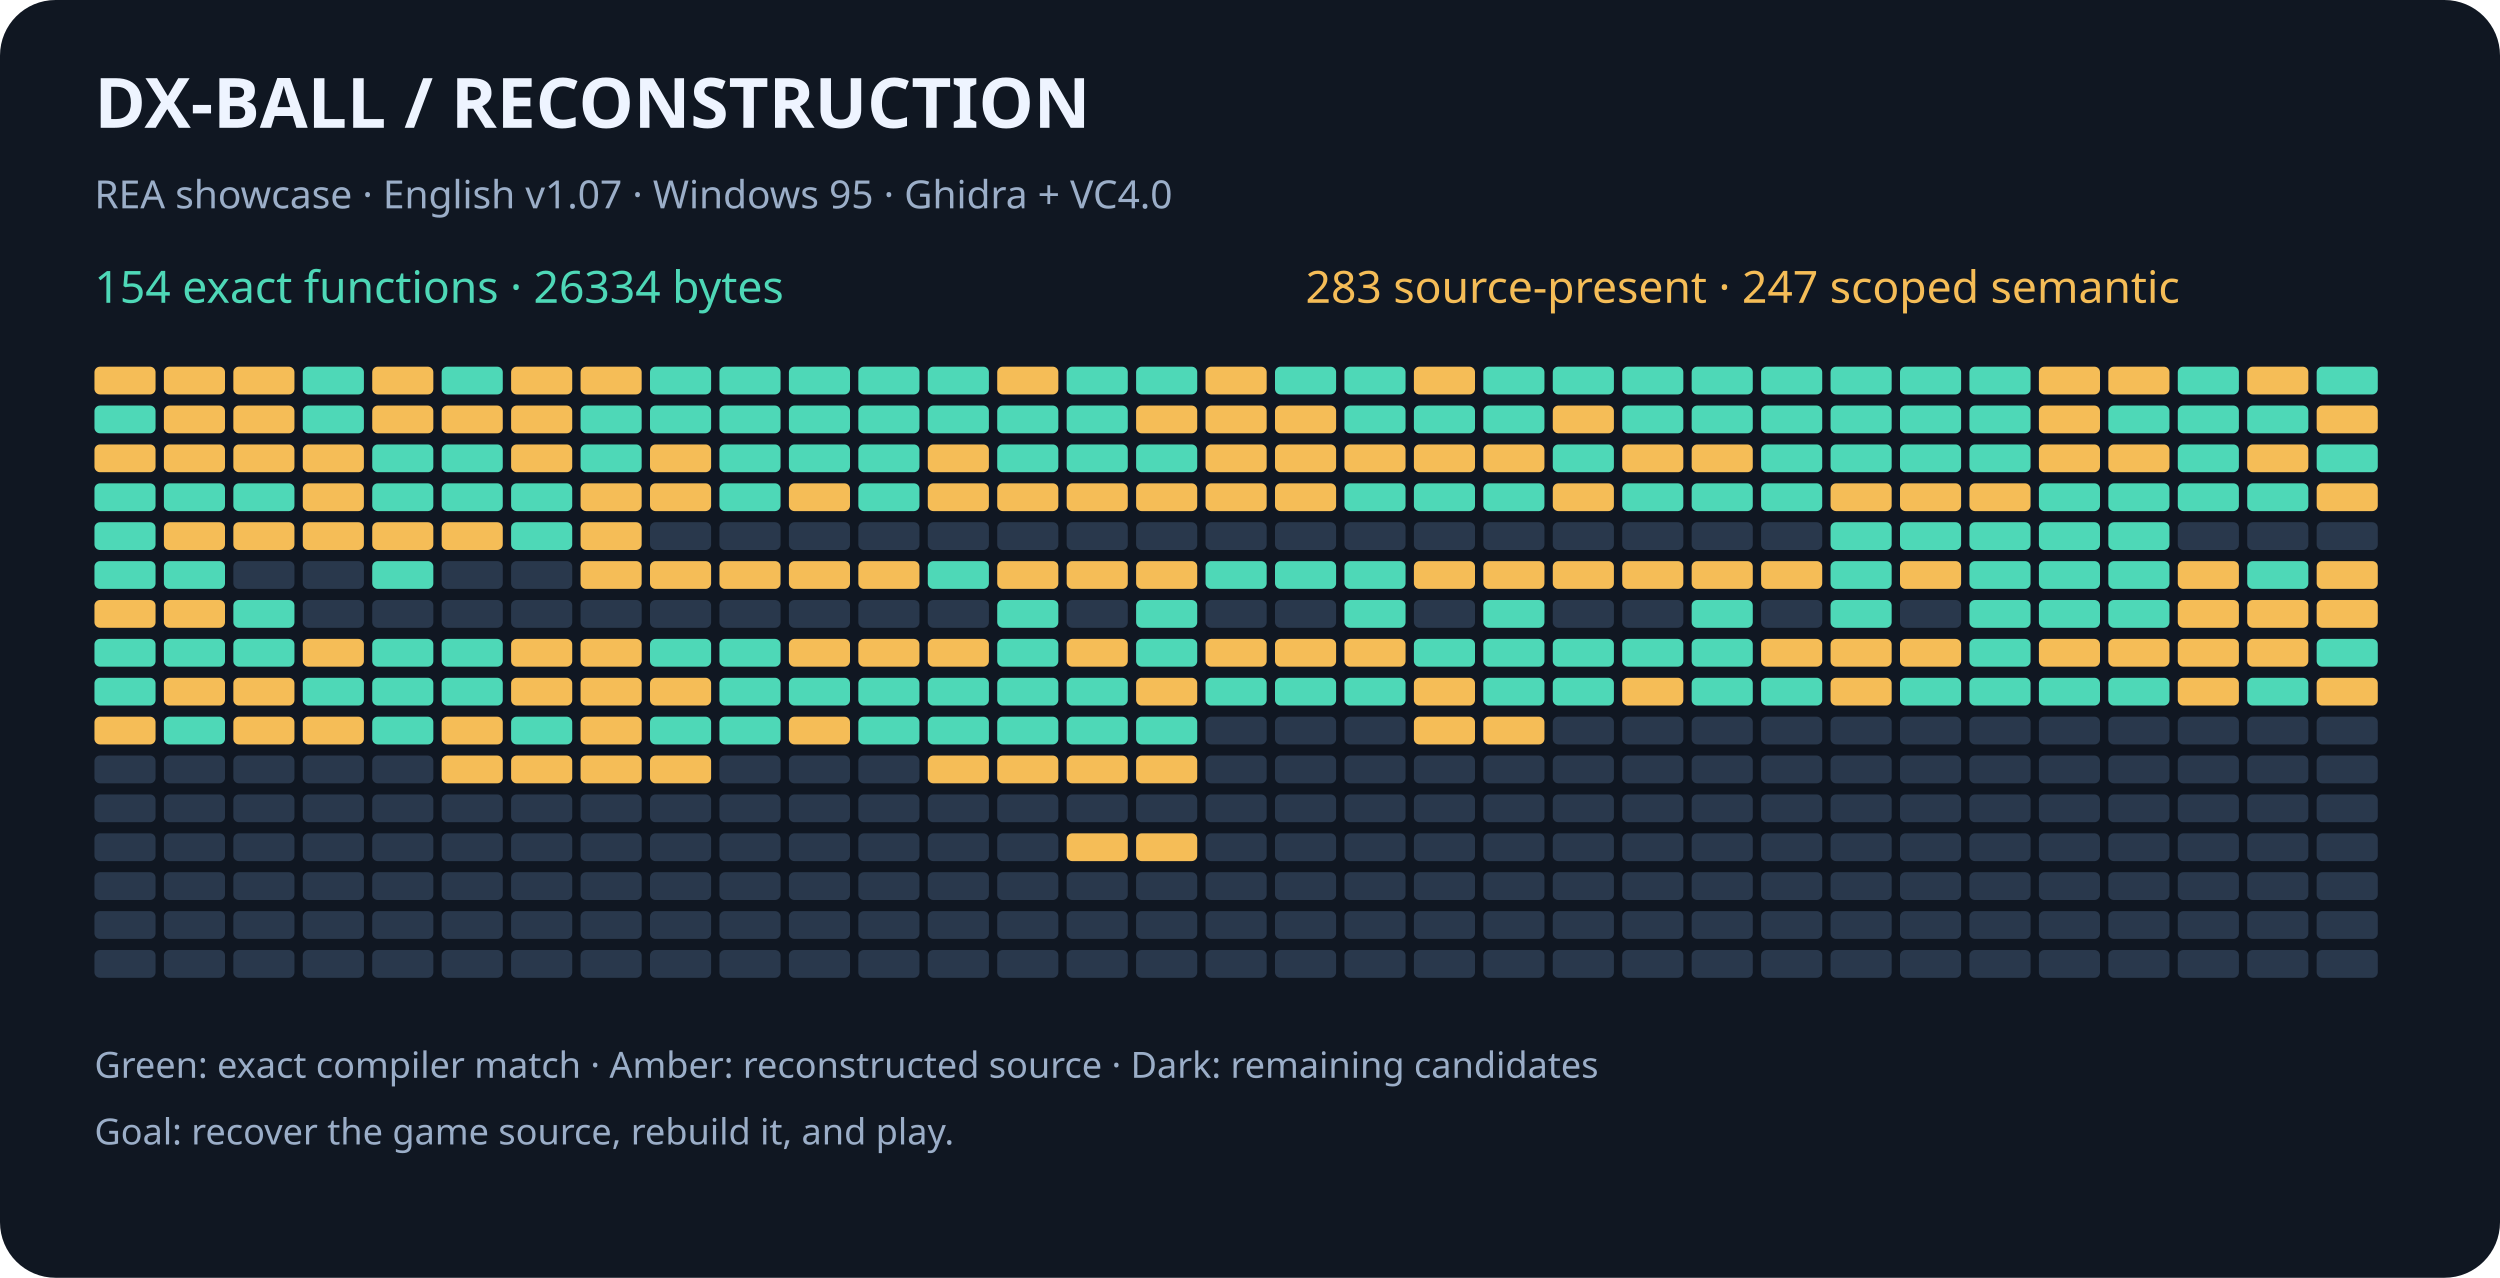
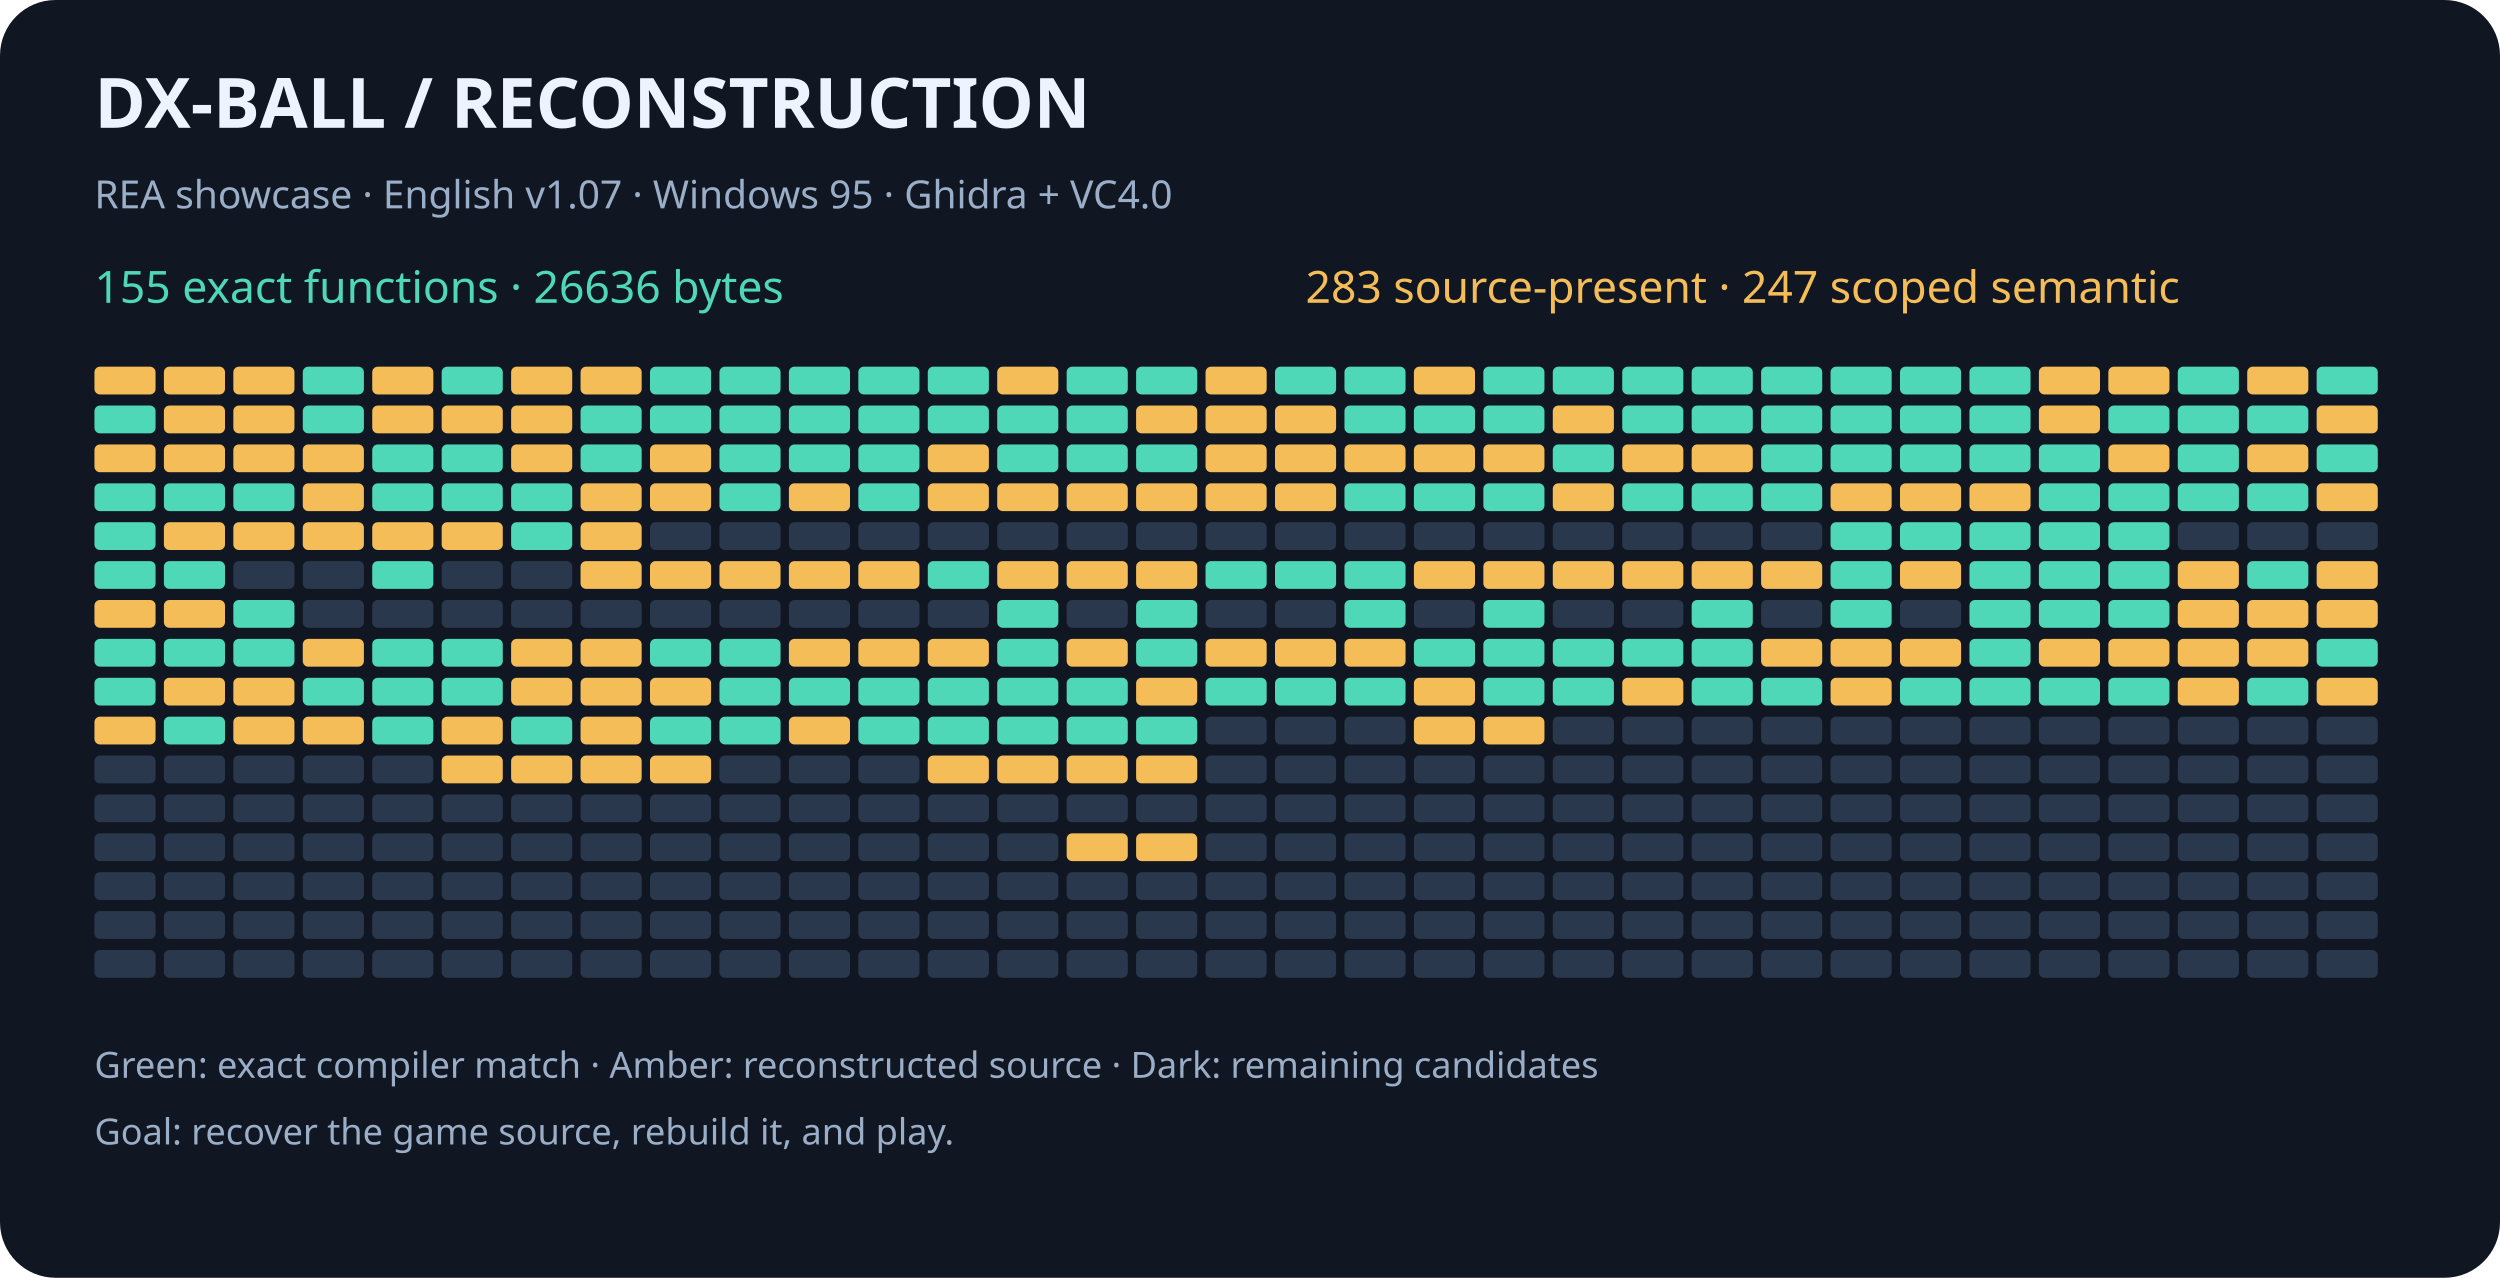
<svg xmlns="http://www.w3.org/2000/svg" width="900" height="460" viewBox="0 0 900 460" role="img" aria-labelledby="title desc">
  <rect width="900" height="460" rx="20" fill="#101722" />
  <g font-family="sans-serif">
    <text x="34" y="46" fill="#eef4ff" font-size="25" font-weight="bold">DX-BALL  /  RECONSTRUCTION</text>
    <text x="34" y="75" fill="#9baec8" font-size="14">REA showcase · English v1.07 · Windows 95 · Ghidra + VC4.0</text>
-     <text x="34" y="109" fill="#4ed8b7" font-size="16">154 exact functions · 26334 bytes</text>
+     <text x="34" y="109" fill="#4ed8b7" font-size="16">155 exact functions · 26636 bytes</text>
    <text x="470" y="109" fill="#f5bd57" font-size="16">283 source-present · 247 scoped semantic</text>
    <rect x="34" y="132" width="22" height="10" rx="2" fill="#f5bd57" />
    <rect x="59" y="132" width="22" height="10" rx="2" fill="#f5bd57" />
    <rect x="84" y="132" width="22" height="10" rx="2" fill="#f5bd57" />
    <rect x="109" y="132" width="22" height="10" rx="2" fill="#4ed8b7" />
    <rect x="134" y="132" width="22" height="10" rx="2" fill="#f5bd57" />
    <rect x="159" y="132" width="22" height="10" rx="2" fill="#4ed8b7" />
    <rect x="184" y="132" width="22" height="10" rx="2" fill="#f5bd57" />
    <rect x="209" y="132" width="22" height="10" rx="2" fill="#f5bd57" />
    <rect x="234" y="132" width="22" height="10" rx="2" fill="#4ed8b7" />
    <rect x="259" y="132" width="22" height="10" rx="2" fill="#4ed8b7" />
    <rect x="284" y="132" width="22" height="10" rx="2" fill="#4ed8b7" />
    <rect x="309" y="132" width="22" height="10" rx="2" fill="#4ed8b7" />
    <rect x="334" y="132" width="22" height="10" rx="2" fill="#4ed8b7" />
    <rect x="359" y="132" width="22" height="10" rx="2" fill="#f5bd57" />
    <rect x="384" y="132" width="22" height="10" rx="2" fill="#4ed8b7" />
    <rect x="409" y="132" width="22" height="10" rx="2" fill="#4ed8b7" />
    <rect x="434" y="132" width="22" height="10" rx="2" fill="#f5bd57" />
    <rect x="459" y="132" width="22" height="10" rx="2" fill="#4ed8b7" />
    <rect x="484" y="132" width="22" height="10" rx="2" fill="#4ed8b7" />
    <rect x="509" y="132" width="22" height="10" rx="2" fill="#f5bd57" />
    <rect x="534" y="132" width="22" height="10" rx="2" fill="#4ed8b7" />
    <rect x="559" y="132" width="22" height="10" rx="2" fill="#4ed8b7" />
    <rect x="584" y="132" width="22" height="10" rx="2" fill="#4ed8b7" />
    <rect x="609" y="132" width="22" height="10" rx="2" fill="#4ed8b7" />
    <rect x="634" y="132" width="22" height="10" rx="2" fill="#4ed8b7" />
    <rect x="659" y="132" width="22" height="10" rx="2" fill="#4ed8b7" />
    <rect x="684" y="132" width="22" height="10" rx="2" fill="#4ed8b7" />
    <rect x="709" y="132" width="22" height="10" rx="2" fill="#4ed8b7" />
    <rect x="734" y="132" width="22" height="10" rx="2" fill="#f5bd57" />
    <rect x="759" y="132" width="22" height="10" rx="2" fill="#f5bd57" />
    <rect x="784" y="132" width="22" height="10" rx="2" fill="#4ed8b7" />
    <rect x="809" y="132" width="22" height="10" rx="2" fill="#f5bd57" />
    <rect x="834" y="132" width="22" height="10" rx="2" fill="#4ed8b7" />
    <rect x="34" y="146" width="22" height="10" rx="2" fill="#4ed8b7" />
    <rect x="59" y="146" width="22" height="10" rx="2" fill="#f5bd57" />
    <rect x="84" y="146" width="22" height="10" rx="2" fill="#f5bd57" />
    <rect x="109" y="146" width="22" height="10" rx="2" fill="#4ed8b7" />
    <rect x="134" y="146" width="22" height="10" rx="2" fill="#f5bd57" />
    <rect x="159" y="146" width="22" height="10" rx="2" fill="#f5bd57" />
    <rect x="184" y="146" width="22" height="10" rx="2" fill="#f5bd57" />
    <rect x="209" y="146" width="22" height="10" rx="2" fill="#4ed8b7" />
    <rect x="234" y="146" width="22" height="10" rx="2" fill="#4ed8b7" />
    <rect x="259" y="146" width="22" height="10" rx="2" fill="#4ed8b7" />
    <rect x="284" y="146" width="22" height="10" rx="2" fill="#4ed8b7" />
    <rect x="309" y="146" width="22" height="10" rx="2" fill="#4ed8b7" />
    <rect x="334" y="146" width="22" height="10" rx="2" fill="#4ed8b7" />
    <rect x="359" y="146" width="22" height="10" rx="2" fill="#4ed8b7" />
    <rect x="384" y="146" width="22" height="10" rx="2" fill="#4ed8b7" />
    <rect x="409" y="146" width="22" height="10" rx="2" fill="#f5bd57" />
    <rect x="434" y="146" width="22" height="10" rx="2" fill="#f5bd57" />
    <rect x="459" y="146" width="22" height="10" rx="2" fill="#f5bd57" />
    <rect x="484" y="146" width="22" height="10" rx="2" fill="#4ed8b7" />
    <rect x="509" y="146" width="22" height="10" rx="2" fill="#4ed8b7" />
    <rect x="534" y="146" width="22" height="10" rx="2" fill="#4ed8b7" />
    <rect x="559" y="146" width="22" height="10" rx="2" fill="#f5bd57" />
    <rect x="584" y="146" width="22" height="10" rx="2" fill="#4ed8b7" />
    <rect x="609" y="146" width="22" height="10" rx="2" fill="#4ed8b7" />
    <rect x="634" y="146" width="22" height="10" rx="2" fill="#4ed8b7" />
    <rect x="659" y="146" width="22" height="10" rx="2" fill="#4ed8b7" />
    <rect x="684" y="146" width="22" height="10" rx="2" fill="#4ed8b7" />
    <rect x="709" y="146" width="22" height="10" rx="2" fill="#4ed8b7" />
    <rect x="734" y="146" width="22" height="10" rx="2" fill="#f5bd57" />
    <rect x="759" y="146" width="22" height="10" rx="2" fill="#4ed8b7" />
    <rect x="784" y="146" width="22" height="10" rx="2" fill="#4ed8b7" />
    <rect x="809" y="146" width="22" height="10" rx="2" fill="#4ed8b7" />
    <rect x="834" y="146" width="22" height="10" rx="2" fill="#f5bd57" />
    <rect x="34" y="160" width="22" height="10" rx="2" fill="#f5bd57" />
    <rect x="59" y="160" width="22" height="10" rx="2" fill="#f5bd57" />
    <rect x="84" y="160" width="22" height="10" rx="2" fill="#f5bd57" />
    <rect x="109" y="160" width="22" height="10" rx="2" fill="#f5bd57" />
    <rect x="134" y="160" width="22" height="10" rx="2" fill="#4ed8b7" />
    <rect x="159" y="160" width="22" height="10" rx="2" fill="#4ed8b7" />
    <rect x="184" y="160" width="22" height="10" rx="2" fill="#f5bd57" />
    <rect x="209" y="160" width="22" height="10" rx="2" fill="#4ed8b7" />
    <rect x="234" y="160" width="22" height="10" rx="2" fill="#f5bd57" />
    <rect x="259" y="160" width="22" height="10" rx="2" fill="#4ed8b7" />
    <rect x="284" y="160" width="22" height="10" rx="2" fill="#4ed8b7" />
    <rect x="309" y="160" width="22" height="10" rx="2" fill="#4ed8b7" />
    <rect x="334" y="160" width="22" height="10" rx="2" fill="#f5bd57" />
    <rect x="359" y="160" width="22" height="10" rx="2" fill="#4ed8b7" />
    <rect x="384" y="160" width="22" height="10" rx="2" fill="#4ed8b7" />
    <rect x="409" y="160" width="22" height="10" rx="2" fill="#4ed8b7" />
    <rect x="434" y="160" width="22" height="10" rx="2" fill="#f5bd57" />
    <rect x="459" y="160" width="22" height="10" rx="2" fill="#f5bd57" />
    <rect x="484" y="160" width="22" height="10" rx="2" fill="#f5bd57" />
    <rect x="509" y="160" width="22" height="10" rx="2" fill="#f5bd57" />
    <rect x="534" y="160" width="22" height="10" rx="2" fill="#f5bd57" />
    <rect x="559" y="160" width="22" height="10" rx="2" fill="#4ed8b7" />
    <rect x="584" y="160" width="22" height="10" rx="2" fill="#f5bd57" />
    <rect x="609" y="160" width="22" height="10" rx="2" fill="#f5bd57" />
    <rect x="634" y="160" width="22" height="10" rx="2" fill="#4ed8b7" />
    <rect x="659" y="160" width="22" height="10" rx="2" fill="#4ed8b7" />
    <rect x="684" y="160" width="22" height="10" rx="2" fill="#4ed8b7" />
    <rect x="709" y="160" width="22" height="10" rx="2" fill="#4ed8b7" />
-     <rect x="734" y="160" width="22" height="10" rx="2" fill="#f5bd57" />
+     <rect x="734" y="160" width="22" height="10" rx="2" fill="#4ed8b7" />
    <rect x="759" y="160" width="22" height="10" rx="2" fill="#f5bd57" />
    <rect x="784" y="160" width="22" height="10" rx="2" fill="#4ed8b7" />
    <rect x="809" y="160" width="22" height="10" rx="2" fill="#f5bd57" />
    <rect x="834" y="160" width="22" height="10" rx="2" fill="#4ed8b7" />
    <rect x="34" y="174" width="22" height="10" rx="2" fill="#4ed8b7" />
    <rect x="59" y="174" width="22" height="10" rx="2" fill="#4ed8b7" />
    <rect x="84" y="174" width="22" height="10" rx="2" fill="#4ed8b7" />
    <rect x="109" y="174" width="22" height="10" rx="2" fill="#f5bd57" />
    <rect x="134" y="174" width="22" height="10" rx="2" fill="#4ed8b7" />
    <rect x="159" y="174" width="22" height="10" rx="2" fill="#4ed8b7" />
    <rect x="184" y="174" width="22" height="10" rx="2" fill="#4ed8b7" />
    <rect x="209" y="174" width="22" height="10" rx="2" fill="#f5bd57" />
    <rect x="234" y="174" width="22" height="10" rx="2" fill="#f5bd57" />
    <rect x="259" y="174" width="22" height="10" rx="2" fill="#4ed8b7" />
    <rect x="284" y="174" width="22" height="10" rx="2" fill="#f5bd57" />
    <rect x="309" y="174" width="22" height="10" rx="2" fill="#4ed8b7" />
    <rect x="334" y="174" width="22" height="10" rx="2" fill="#f5bd57" />
    <rect x="359" y="174" width="22" height="10" rx="2" fill="#f5bd57" />
    <rect x="384" y="174" width="22" height="10" rx="2" fill="#f5bd57" />
    <rect x="409" y="174" width="22" height="10" rx="2" fill="#f5bd57" />
    <rect x="434" y="174" width="22" height="10" rx="2" fill="#f5bd57" />
    <rect x="459" y="174" width="22" height="10" rx="2" fill="#f5bd57" />
    <rect x="484" y="174" width="22" height="10" rx="2" fill="#4ed8b7" />
    <rect x="509" y="174" width="22" height="10" rx="2" fill="#4ed8b7" />
    <rect x="534" y="174" width="22" height="10" rx="2" fill="#4ed8b7" />
    <rect x="559" y="174" width="22" height="10" rx="2" fill="#f5bd57" />
    <rect x="584" y="174" width="22" height="10" rx="2" fill="#4ed8b7" />
    <rect x="609" y="174" width="22" height="10" rx="2" fill="#4ed8b7" />
    <rect x="634" y="174" width="22" height="10" rx="2" fill="#4ed8b7" />
    <rect x="659" y="174" width="22" height="10" rx="2" fill="#f5bd57" />
    <rect x="684" y="174" width="22" height="10" rx="2" fill="#f5bd57" />
    <rect x="709" y="174" width="22" height="10" rx="2" fill="#f5bd57" />
    <rect x="734" y="174" width="22" height="10" rx="2" fill="#4ed8b7" />
    <rect x="759" y="174" width="22" height="10" rx="2" fill="#4ed8b7" />
    <rect x="784" y="174" width="22" height="10" rx="2" fill="#4ed8b7" />
    <rect x="809" y="174" width="22" height="10" rx="2" fill="#4ed8b7" />
    <rect x="834" y="174" width="22" height="10" rx="2" fill="#f5bd57" />
    <rect x="34" y="188" width="22" height="10" rx="2" fill="#4ed8b7" />
    <rect x="59" y="188" width="22" height="10" rx="2" fill="#f5bd57" />
    <rect x="84" y="188" width="22" height="10" rx="2" fill="#f5bd57" />
    <rect x="109" y="188" width="22" height="10" rx="2" fill="#f5bd57" />
    <rect x="134" y="188" width="22" height="10" rx="2" fill="#f5bd57" />
    <rect x="159" y="188" width="22" height="10" rx="2" fill="#f5bd57" />
    <rect x="184" y="188" width="22" height="10" rx="2" fill="#4ed8b7" />
    <rect x="209" y="188" width="22" height="10" rx="2" fill="#f5bd57" />
    <rect x="234" y="188" width="22" height="10" rx="2" fill="#29384c" />
    <rect x="259" y="188" width="22" height="10" rx="2" fill="#29384c" />
    <rect x="284" y="188" width="22" height="10" rx="2" fill="#29384c" />
    <rect x="309" y="188" width="22" height="10" rx="2" fill="#29384c" />
    <rect x="334" y="188" width="22" height="10" rx="2" fill="#29384c" />
    <rect x="359" y="188" width="22" height="10" rx="2" fill="#29384c" />
    <rect x="384" y="188" width="22" height="10" rx="2" fill="#29384c" />
    <rect x="409" y="188" width="22" height="10" rx="2" fill="#29384c" />
    <rect x="434" y="188" width="22" height="10" rx="2" fill="#29384c" />
    <rect x="459" y="188" width="22" height="10" rx="2" fill="#29384c" />
    <rect x="484" y="188" width="22" height="10" rx="2" fill="#29384c" />
    <rect x="509" y="188" width="22" height="10" rx="2" fill="#29384c" />
    <rect x="534" y="188" width="22" height="10" rx="2" fill="#29384c" />
    <rect x="559" y="188" width="22" height="10" rx="2" fill="#29384c" />
    <rect x="584" y="188" width="22" height="10" rx="2" fill="#29384c" />
    <rect x="609" y="188" width="22" height="10" rx="2" fill="#29384c" />
    <rect x="634" y="188" width="22" height="10" rx="2" fill="#29384c" />
    <rect x="659" y="188" width="22" height="10" rx="2" fill="#4ed8b7" />
    <rect x="684" y="188" width="22" height="10" rx="2" fill="#4ed8b7" />
    <rect x="709" y="188" width="22" height="10" rx="2" fill="#4ed8b7" />
    <rect x="734" y="188" width="22" height="10" rx="2" fill="#4ed8b7" />
    <rect x="759" y="188" width="22" height="10" rx="2" fill="#4ed8b7" />
    <rect x="784" y="188" width="22" height="10" rx="2" fill="#29384c" />
    <rect x="809" y="188" width="22" height="10" rx="2" fill="#29384c" />
    <rect x="834" y="188" width="22" height="10" rx="2" fill="#29384c" />
    <rect x="34" y="202" width="22" height="10" rx="2" fill="#4ed8b7" />
    <rect x="59" y="202" width="22" height="10" rx="2" fill="#4ed8b7" />
    <rect x="84" y="202" width="22" height="10" rx="2" fill="#29384c" />
    <rect x="109" y="202" width="22" height="10" rx="2" fill="#29384c" />
    <rect x="134" y="202" width="22" height="10" rx="2" fill="#4ed8b7" />
    <rect x="159" y="202" width="22" height="10" rx="2" fill="#29384c" />
    <rect x="184" y="202" width="22" height="10" rx="2" fill="#29384c" />
    <rect x="209" y="202" width="22" height="10" rx="2" fill="#f5bd57" />
    <rect x="234" y="202" width="22" height="10" rx="2" fill="#f5bd57" />
    <rect x="259" y="202" width="22" height="10" rx="2" fill="#f5bd57" />
    <rect x="284" y="202" width="22" height="10" rx="2" fill="#f5bd57" />
    <rect x="309" y="202" width="22" height="10" rx="2" fill="#f5bd57" />
    <rect x="334" y="202" width="22" height="10" rx="2" fill="#4ed8b7" />
    <rect x="359" y="202" width="22" height="10" rx="2" fill="#f5bd57" />
    <rect x="384" y="202" width="22" height="10" rx="2" fill="#f5bd57" />
    <rect x="409" y="202" width="22" height="10" rx="2" fill="#f5bd57" />
    <rect x="434" y="202" width="22" height="10" rx="2" fill="#4ed8b7" />
    <rect x="459" y="202" width="22" height="10" rx="2" fill="#4ed8b7" />
    <rect x="484" y="202" width="22" height="10" rx="2" fill="#4ed8b7" />
    <rect x="509" y="202" width="22" height="10" rx="2" fill="#f5bd57" />
    <rect x="534" y="202" width="22" height="10" rx="2" fill="#f5bd57" />
    <rect x="559" y="202" width="22" height="10" rx="2" fill="#f5bd57" />
    <rect x="584" y="202" width="22" height="10" rx="2" fill="#f5bd57" />
    <rect x="609" y="202" width="22" height="10" rx="2" fill="#f5bd57" />
    <rect x="634" y="202" width="22" height="10" rx="2" fill="#f5bd57" />
    <rect x="659" y="202" width="22" height="10" rx="2" fill="#4ed8b7" />
    <rect x="684" y="202" width="22" height="10" rx="2" fill="#f5bd57" />
    <rect x="709" y="202" width="22" height="10" rx="2" fill="#4ed8b7" />
    <rect x="734" y="202" width="22" height="10" rx="2" fill="#4ed8b7" />
    <rect x="759" y="202" width="22" height="10" rx="2" fill="#4ed8b7" />
    <rect x="784" y="202" width="22" height="10" rx="2" fill="#f5bd57" />
    <rect x="809" y="202" width="22" height="10" rx="2" fill="#4ed8b7" />
    <rect x="834" y="202" width="22" height="10" rx="2" fill="#f5bd57" />
    <rect x="34" y="216" width="22" height="10" rx="2" fill="#f5bd57" />
    <rect x="59" y="216" width="22" height="10" rx="2" fill="#f5bd57" />
    <rect x="84" y="216" width="22" height="10" rx="2" fill="#4ed8b7" />
    <rect x="109" y="216" width="22" height="10" rx="2" fill="#29384c" />
    <rect x="134" y="216" width="22" height="10" rx="2" fill="#29384c" />
    <rect x="159" y="216" width="22" height="10" rx="2" fill="#29384c" />
    <rect x="184" y="216" width="22" height="10" rx="2" fill="#29384c" />
    <rect x="209" y="216" width="22" height="10" rx="2" fill="#29384c" />
    <rect x="234" y="216" width="22" height="10" rx="2" fill="#29384c" />
    <rect x="259" y="216" width="22" height="10" rx="2" fill="#29384c" />
    <rect x="284" y="216" width="22" height="10" rx="2" fill="#29384c" />
    <rect x="309" y="216" width="22" height="10" rx="2" fill="#29384c" />
    <rect x="334" y="216" width="22" height="10" rx="2" fill="#29384c" />
    <rect x="359" y="216" width="22" height="10" rx="2" fill="#4ed8b7" />
    <rect x="384" y="216" width="22" height="10" rx="2" fill="#29384c" />
    <rect x="409" y="216" width="22" height="10" rx="2" fill="#4ed8b7" />
    <rect x="434" y="216" width="22" height="10" rx="2" fill="#29384c" />
    <rect x="459" y="216" width="22" height="10" rx="2" fill="#29384c" />
    <rect x="484" y="216" width="22" height="10" rx="2" fill="#4ed8b7" />
    <rect x="509" y="216" width="22" height="10" rx="2" fill="#29384c" />
    <rect x="534" y="216" width="22" height="10" rx="2" fill="#4ed8b7" />
    <rect x="559" y="216" width="22" height="10" rx="2" fill="#29384c" />
    <rect x="584" y="216" width="22" height="10" rx="2" fill="#29384c" />
    <rect x="609" y="216" width="22" height="10" rx="2" fill="#4ed8b7" />
    <rect x="634" y="216" width="22" height="10" rx="2" fill="#29384c" />
    <rect x="659" y="216" width="22" height="10" rx="2" fill="#4ed8b7" />
    <rect x="684" y="216" width="22" height="10" rx="2" fill="#29384c" />
    <rect x="709" y="216" width="22" height="10" rx="2" fill="#4ed8b7" />
    <rect x="734" y="216" width="22" height="10" rx="2" fill="#4ed8b7" />
    <rect x="759" y="216" width="22" height="10" rx="2" fill="#4ed8b7" />
    <rect x="784" y="216" width="22" height="10" rx="2" fill="#f5bd57" />
    <rect x="809" y="216" width="22" height="10" rx="2" fill="#f5bd57" />
    <rect x="834" y="216" width="22" height="10" rx="2" fill="#f5bd57" />
    <rect x="34" y="230" width="22" height="10" rx="2" fill="#4ed8b7" />
    <rect x="59" y="230" width="22" height="10" rx="2" fill="#4ed8b7" />
    <rect x="84" y="230" width="22" height="10" rx="2" fill="#4ed8b7" />
    <rect x="109" y="230" width="22" height="10" rx="2" fill="#f5bd57" />
    <rect x="134" y="230" width="22" height="10" rx="2" fill="#4ed8b7" />
    <rect x="159" y="230" width="22" height="10" rx="2" fill="#4ed8b7" />
    <rect x="184" y="230" width="22" height="10" rx="2" fill="#f5bd57" />
    <rect x="209" y="230" width="22" height="10" rx="2" fill="#f5bd57" />
    <rect x="234" y="230" width="22" height="10" rx="2" fill="#4ed8b7" />
    <rect x="259" y="230" width="22" height="10" rx="2" fill="#4ed8b7" />
    <rect x="284" y="230" width="22" height="10" rx="2" fill="#f5bd57" />
    <rect x="309" y="230" width="22" height="10" rx="2" fill="#f5bd57" />
    <rect x="334" y="230" width="22" height="10" rx="2" fill="#f5bd57" />
    <rect x="359" y="230" width="22" height="10" rx="2" fill="#4ed8b7" />
    <rect x="384" y="230" width="22" height="10" rx="2" fill="#f5bd57" />
    <rect x="409" y="230" width="22" height="10" rx="2" fill="#4ed8b7" />
    <rect x="434" y="230" width="22" height="10" rx="2" fill="#f5bd57" />
    <rect x="459" y="230" width="22" height="10" rx="2" fill="#f5bd57" />
    <rect x="484" y="230" width="22" height="10" rx="2" fill="#f5bd57" />
    <rect x="509" y="230" width="22" height="10" rx="2" fill="#4ed8b7" />
    <rect x="534" y="230" width="22" height="10" rx="2" fill="#4ed8b7" />
    <rect x="559" y="230" width="22" height="10" rx="2" fill="#4ed8b7" />
    <rect x="584" y="230" width="22" height="10" rx="2" fill="#4ed8b7" />
    <rect x="609" y="230" width="22" height="10" rx="2" fill="#4ed8b7" />
    <rect x="634" y="230" width="22" height="10" rx="2" fill="#f5bd57" />
    <rect x="659" y="230" width="22" height="10" rx="2" fill="#f5bd57" />
    <rect x="684" y="230" width="22" height="10" rx="2" fill="#f5bd57" />
    <rect x="709" y="230" width="22" height="10" rx="2" fill="#4ed8b7" />
    <rect x="734" y="230" width="22" height="10" rx="2" fill="#f5bd57" />
    <rect x="759" y="230" width="22" height="10" rx="2" fill="#f5bd57" />
    <rect x="784" y="230" width="22" height="10" rx="2" fill="#f5bd57" />
    <rect x="809" y="230" width="22" height="10" rx="2" fill="#f5bd57" />
    <rect x="834" y="230" width="22" height="10" rx="2" fill="#4ed8b7" />
    <rect x="34" y="244" width="22" height="10" rx="2" fill="#4ed8b7" />
    <rect x="59" y="244" width="22" height="10" rx="2" fill="#f5bd57" />
    <rect x="84" y="244" width="22" height="10" rx="2" fill="#f5bd57" />
    <rect x="109" y="244" width="22" height="10" rx="2" fill="#4ed8b7" />
    <rect x="134" y="244" width="22" height="10" rx="2" fill="#4ed8b7" />
    <rect x="159" y="244" width="22" height="10" rx="2" fill="#4ed8b7" />
    <rect x="184" y="244" width="22" height="10" rx="2" fill="#f5bd57" />
    <rect x="209" y="244" width="22" height="10" rx="2" fill="#f5bd57" />
    <rect x="234" y="244" width="22" height="10" rx="2" fill="#f5bd57" />
    <rect x="259" y="244" width="22" height="10" rx="2" fill="#4ed8b7" />
    <rect x="284" y="244" width="22" height="10" rx="2" fill="#4ed8b7" />
    <rect x="309" y="244" width="22" height="10" rx="2" fill="#4ed8b7" />
    <rect x="334" y="244" width="22" height="10" rx="2" fill="#4ed8b7" />
    <rect x="359" y="244" width="22" height="10" rx="2" fill="#4ed8b7" />
    <rect x="384" y="244" width="22" height="10" rx="2" fill="#4ed8b7" />
    <rect x="409" y="244" width="22" height="10" rx="2" fill="#f5bd57" />
    <rect x="434" y="244" width="22" height="10" rx="2" fill="#4ed8b7" />
    <rect x="459" y="244" width="22" height="10" rx="2" fill="#4ed8b7" />
    <rect x="484" y="244" width="22" height="10" rx="2" fill="#4ed8b7" />
    <rect x="509" y="244" width="22" height="10" rx="2" fill="#f5bd57" />
    <rect x="534" y="244" width="22" height="10" rx="2" fill="#4ed8b7" />
    <rect x="559" y="244" width="22" height="10" rx="2" fill="#4ed8b7" />
    <rect x="584" y="244" width="22" height="10" rx="2" fill="#f5bd57" />
    <rect x="609" y="244" width="22" height="10" rx="2" fill="#4ed8b7" />
    <rect x="634" y="244" width="22" height="10" rx="2" fill="#4ed8b7" />
    <rect x="659" y="244" width="22" height="10" rx="2" fill="#f5bd57" />
    <rect x="684" y="244" width="22" height="10" rx="2" fill="#4ed8b7" />
    <rect x="709" y="244" width="22" height="10" rx="2" fill="#4ed8b7" />
    <rect x="734" y="244" width="22" height="10" rx="2" fill="#4ed8b7" />
    <rect x="759" y="244" width="22" height="10" rx="2" fill="#4ed8b7" />
    <rect x="784" y="244" width="22" height="10" rx="2" fill="#f5bd57" />
    <rect x="809" y="244" width="22" height="10" rx="2" fill="#4ed8b7" />
    <rect x="834" y="244" width="22" height="10" rx="2" fill="#f5bd57" />
    <rect x="34" y="258" width="22" height="10" rx="2" fill="#f5bd57" />
    <rect x="59" y="258" width="22" height="10" rx="2" fill="#4ed8b7" />
    <rect x="84" y="258" width="22" height="10" rx="2" fill="#f5bd57" />
    <rect x="109" y="258" width="22" height="10" rx="2" fill="#f5bd57" />
    <rect x="134" y="258" width="22" height="10" rx="2" fill="#4ed8b7" />
    <rect x="159" y="258" width="22" height="10" rx="2" fill="#f5bd57" />
    <rect x="184" y="258" width="22" height="10" rx="2" fill="#4ed8b7" />
    <rect x="209" y="258" width="22" height="10" rx="2" fill="#f5bd57" />
    <rect x="234" y="258" width="22" height="10" rx="2" fill="#4ed8b7" />
    <rect x="259" y="258" width="22" height="10" rx="2" fill="#4ed8b7" />
    <rect x="284" y="258" width="22" height="10" rx="2" fill="#f5bd57" />
    <rect x="309" y="258" width="22" height="10" rx="2" fill="#4ed8b7" />
    <rect x="334" y="258" width="22" height="10" rx="2" fill="#4ed8b7" />
    <rect x="359" y="258" width="22" height="10" rx="2" fill="#4ed8b7" />
    <rect x="384" y="258" width="22" height="10" rx="2" fill="#4ed8b7" />
    <rect x="409" y="258" width="22" height="10" rx="2" fill="#4ed8b7" />
    <rect x="434" y="258" width="22" height="10" rx="2" fill="#29384c" />
    <rect x="459" y="258" width="22" height="10" rx="2" fill="#29384c" />
    <rect x="484" y="258" width="22" height="10" rx="2" fill="#29384c" />
    <rect x="509" y="258" width="22" height="10" rx="2" fill="#f5bd57" />
    <rect x="534" y="258" width="22" height="10" rx="2" fill="#f5bd57" />
    <rect x="559" y="258" width="22" height="10" rx="2" fill="#29384c" />
    <rect x="584" y="258" width="22" height="10" rx="2" fill="#29384c" />
    <rect x="609" y="258" width="22" height="10" rx="2" fill="#29384c" />
    <rect x="634" y="258" width="22" height="10" rx="2" fill="#29384c" />
    <rect x="659" y="258" width="22" height="10" rx="2" fill="#29384c" />
    <rect x="684" y="258" width="22" height="10" rx="2" fill="#29384c" />
    <rect x="709" y="258" width="22" height="10" rx="2" fill="#29384c" />
    <rect x="734" y="258" width="22" height="10" rx="2" fill="#29384c" />
    <rect x="759" y="258" width="22" height="10" rx="2" fill="#29384c" />
    <rect x="784" y="258" width="22" height="10" rx="2" fill="#29384c" />
    <rect x="809" y="258" width="22" height="10" rx="2" fill="#29384c" />
    <rect x="834" y="258" width="22" height="10" rx="2" fill="#29384c" />
    <rect x="34" y="272" width="22" height="10" rx="2" fill="#29384c" />
    <rect x="59" y="272" width="22" height="10" rx="2" fill="#29384c" />
    <rect x="84" y="272" width="22" height="10" rx="2" fill="#29384c" />
    <rect x="109" y="272" width="22" height="10" rx="2" fill="#29384c" />
    <rect x="134" y="272" width="22" height="10" rx="2" fill="#29384c" />
    <rect x="159" y="272" width="22" height="10" rx="2" fill="#f5bd57" />
    <rect x="184" y="272" width="22" height="10" rx="2" fill="#f5bd57" />
    <rect x="209" y="272" width="22" height="10" rx="2" fill="#f5bd57" />
    <rect x="234" y="272" width="22" height="10" rx="2" fill="#f5bd57" />
    <rect x="259" y="272" width="22" height="10" rx="2" fill="#29384c" />
    <rect x="284" y="272" width="22" height="10" rx="2" fill="#29384c" />
    <rect x="309" y="272" width="22" height="10" rx="2" fill="#29384c" />
    <rect x="334" y="272" width="22" height="10" rx="2" fill="#f5bd57" />
    <rect x="359" y="272" width="22" height="10" rx="2" fill="#f5bd57" />
    <rect x="384" y="272" width="22" height="10" rx="2" fill="#f5bd57" />
    <rect x="409" y="272" width="22" height="10" rx="2" fill="#f5bd57" />
    <rect x="434" y="272" width="22" height="10" rx="2" fill="#29384c" />
    <rect x="459" y="272" width="22" height="10" rx="2" fill="#29384c" />
    <rect x="484" y="272" width="22" height="10" rx="2" fill="#29384c" />
    <rect x="509" y="272" width="22" height="10" rx="2" fill="#29384c" />
    <rect x="534" y="272" width="22" height="10" rx="2" fill="#29384c" />
    <rect x="559" y="272" width="22" height="10" rx="2" fill="#29384c" />
    <rect x="584" y="272" width="22" height="10" rx="2" fill="#29384c" />
    <rect x="609" y="272" width="22" height="10" rx="2" fill="#29384c" />
    <rect x="634" y="272" width="22" height="10" rx="2" fill="#29384c" />
    <rect x="659" y="272" width="22" height="10" rx="2" fill="#29384c" />
    <rect x="684" y="272" width="22" height="10" rx="2" fill="#29384c" />
    <rect x="709" y="272" width="22" height="10" rx="2" fill="#29384c" />
    <rect x="734" y="272" width="22" height="10" rx="2" fill="#29384c" />
    <rect x="759" y="272" width="22" height="10" rx="2" fill="#29384c" />
    <rect x="784" y="272" width="22" height="10" rx="2" fill="#29384c" />
    <rect x="809" y="272" width="22" height="10" rx="2" fill="#29384c" />
    <rect x="834" y="272" width="22" height="10" rx="2" fill="#29384c" />
    <rect x="34" y="286" width="22" height="10" rx="2" fill="#29384c" />
    <rect x="59" y="286" width="22" height="10" rx="2" fill="#29384c" />
    <rect x="84" y="286" width="22" height="10" rx="2" fill="#29384c" />
    <rect x="109" y="286" width="22" height="10" rx="2" fill="#29384c" />
    <rect x="134" y="286" width="22" height="10" rx="2" fill="#29384c" />
    <rect x="159" y="286" width="22" height="10" rx="2" fill="#29384c" />
    <rect x="184" y="286" width="22" height="10" rx="2" fill="#29384c" />
    <rect x="209" y="286" width="22" height="10" rx="2" fill="#29384c" />
    <rect x="234" y="286" width="22" height="10" rx="2" fill="#29384c" />
    <rect x="259" y="286" width="22" height="10" rx="2" fill="#29384c" />
    <rect x="284" y="286" width="22" height="10" rx="2" fill="#29384c" />
    <rect x="309" y="286" width="22" height="10" rx="2" fill="#29384c" />
    <rect x="334" y="286" width="22" height="10" rx="2" fill="#29384c" />
    <rect x="359" y="286" width="22" height="10" rx="2" fill="#29384c" />
    <rect x="384" y="286" width="22" height="10" rx="2" fill="#29384c" />
    <rect x="409" y="286" width="22" height="10" rx="2" fill="#29384c" />
    <rect x="434" y="286" width="22" height="10" rx="2" fill="#29384c" />
    <rect x="459" y="286" width="22" height="10" rx="2" fill="#29384c" />
    <rect x="484" y="286" width="22" height="10" rx="2" fill="#29384c" />
    <rect x="509" y="286" width="22" height="10" rx="2" fill="#29384c" />
    <rect x="534" y="286" width="22" height="10" rx="2" fill="#29384c" />
    <rect x="559" y="286" width="22" height="10" rx="2" fill="#29384c" />
    <rect x="584" y="286" width="22" height="10" rx="2" fill="#29384c" />
    <rect x="609" y="286" width="22" height="10" rx="2" fill="#29384c" />
    <rect x="634" y="286" width="22" height="10" rx="2" fill="#29384c" />
    <rect x="659" y="286" width="22" height="10" rx="2" fill="#29384c" />
    <rect x="684" y="286" width="22" height="10" rx="2" fill="#29384c" />
    <rect x="709" y="286" width="22" height="10" rx="2" fill="#29384c" />
    <rect x="734" y="286" width="22" height="10" rx="2" fill="#29384c" />
    <rect x="759" y="286" width="22" height="10" rx="2" fill="#29384c" />
    <rect x="784" y="286" width="22" height="10" rx="2" fill="#29384c" />
    <rect x="809" y="286" width="22" height="10" rx="2" fill="#29384c" />
    <rect x="834" y="286" width="22" height="10" rx="2" fill="#29384c" />
    <rect x="34" y="300" width="22" height="10" rx="2" fill="#29384c" />
    <rect x="59" y="300" width="22" height="10" rx="2" fill="#29384c" />
    <rect x="84" y="300" width="22" height="10" rx="2" fill="#29384c" />
    <rect x="109" y="300" width="22" height="10" rx="2" fill="#29384c" />
    <rect x="134" y="300" width="22" height="10" rx="2" fill="#29384c" />
    <rect x="159" y="300" width="22" height="10" rx="2" fill="#29384c" />
    <rect x="184" y="300" width="22" height="10" rx="2" fill="#29384c" />
    <rect x="209" y="300" width="22" height="10" rx="2" fill="#29384c" />
    <rect x="234" y="300" width="22" height="10" rx="2" fill="#29384c" />
    <rect x="259" y="300" width="22" height="10" rx="2" fill="#29384c" />
    <rect x="284" y="300" width="22" height="10" rx="2" fill="#29384c" />
    <rect x="309" y="300" width="22" height="10" rx="2" fill="#29384c" />
    <rect x="334" y="300" width="22" height="10" rx="2" fill="#29384c" />
    <rect x="359" y="300" width="22" height="10" rx="2" fill="#29384c" />
    <rect x="384" y="300" width="22" height="10" rx="2" fill="#f5bd57" />
    <rect x="409" y="300" width="22" height="10" rx="2" fill="#f5bd57" />
    <rect x="434" y="300" width="22" height="10" rx="2" fill="#29384c" />
    <rect x="459" y="300" width="22" height="10" rx="2" fill="#29384c" />
    <rect x="484" y="300" width="22" height="10" rx="2" fill="#29384c" />
    <rect x="509" y="300" width="22" height="10" rx="2" fill="#29384c" />
    <rect x="534" y="300" width="22" height="10" rx="2" fill="#29384c" />
    <rect x="559" y="300" width="22" height="10" rx="2" fill="#29384c" />
    <rect x="584" y="300" width="22" height="10" rx="2" fill="#29384c" />
    <rect x="609" y="300" width="22" height="10" rx="2" fill="#29384c" />
    <rect x="634" y="300" width="22" height="10" rx="2" fill="#29384c" />
    <rect x="659" y="300" width="22" height="10" rx="2" fill="#29384c" />
    <rect x="684" y="300" width="22" height="10" rx="2" fill="#29384c" />
    <rect x="709" y="300" width="22" height="10" rx="2" fill="#29384c" />
    <rect x="734" y="300" width="22" height="10" rx="2" fill="#29384c" />
    <rect x="759" y="300" width="22" height="10" rx="2" fill="#29384c" />
    <rect x="784" y="300" width="22" height="10" rx="2" fill="#29384c" />
    <rect x="809" y="300" width="22" height="10" rx="2" fill="#29384c" />
    <rect x="834" y="300" width="22" height="10" rx="2" fill="#29384c" />
    <rect x="34" y="314" width="22" height="10" rx="2" fill="#29384c" />
    <rect x="59" y="314" width="22" height="10" rx="2" fill="#29384c" />
    <rect x="84" y="314" width="22" height="10" rx="2" fill="#29384c" />
    <rect x="109" y="314" width="22" height="10" rx="2" fill="#29384c" />
    <rect x="134" y="314" width="22" height="10" rx="2" fill="#29384c" />
    <rect x="159" y="314" width="22" height="10" rx="2" fill="#29384c" />
    <rect x="184" y="314" width="22" height="10" rx="2" fill="#29384c" />
    <rect x="209" y="314" width="22" height="10" rx="2" fill="#29384c" />
    <rect x="234" y="314" width="22" height="10" rx="2" fill="#29384c" />
    <rect x="259" y="314" width="22" height="10" rx="2" fill="#29384c" />
    <rect x="284" y="314" width="22" height="10" rx="2" fill="#29384c" />
    <rect x="309" y="314" width="22" height="10" rx="2" fill="#29384c" />
    <rect x="334" y="314" width="22" height="10" rx="2" fill="#29384c" />
    <rect x="359" y="314" width="22" height="10" rx="2" fill="#29384c" />
    <rect x="384" y="314" width="22" height="10" rx="2" fill="#29384c" />
    <rect x="409" y="314" width="22" height="10" rx="2" fill="#29384c" />
    <rect x="434" y="314" width="22" height="10" rx="2" fill="#29384c" />
    <rect x="459" y="314" width="22" height="10" rx="2" fill="#29384c" />
    <rect x="484" y="314" width="22" height="10" rx="2" fill="#29384c" />
    <rect x="509" y="314" width="22" height="10" rx="2" fill="#29384c" />
    <rect x="534" y="314" width="22" height="10" rx="2" fill="#29384c" />
    <rect x="559" y="314" width="22" height="10" rx="2" fill="#29384c" />
    <rect x="584" y="314" width="22" height="10" rx="2" fill="#29384c" />
    <rect x="609" y="314" width="22" height="10" rx="2" fill="#29384c" />
    <rect x="634" y="314" width="22" height="10" rx="2" fill="#29384c" />
    <rect x="659" y="314" width="22" height="10" rx="2" fill="#29384c" />
    <rect x="684" y="314" width="22" height="10" rx="2" fill="#29384c" />
    <rect x="709" y="314" width="22" height="10" rx="2" fill="#29384c" />
    <rect x="734" y="314" width="22" height="10" rx="2" fill="#29384c" />
    <rect x="759" y="314" width="22" height="10" rx="2" fill="#29384c" />
    <rect x="784" y="314" width="22" height="10" rx="2" fill="#29384c" />
    <rect x="809" y="314" width="22" height="10" rx="2" fill="#29384c" />
    <rect x="834" y="314" width="22" height="10" rx="2" fill="#29384c" />
    <rect x="34" y="328" width="22" height="10" rx="2" fill="#29384c" />
    <rect x="59" y="328" width="22" height="10" rx="2" fill="#29384c" />
    <rect x="84" y="328" width="22" height="10" rx="2" fill="#29384c" />
    <rect x="109" y="328" width="22" height="10" rx="2" fill="#29384c" />
    <rect x="134" y="328" width="22" height="10" rx="2" fill="#29384c" />
    <rect x="159" y="328" width="22" height="10" rx="2" fill="#29384c" />
    <rect x="184" y="328" width="22" height="10" rx="2" fill="#29384c" />
    <rect x="209" y="328" width="22" height="10" rx="2" fill="#29384c" />
    <rect x="234" y="328" width="22" height="10" rx="2" fill="#29384c" />
    <rect x="259" y="328" width="22" height="10" rx="2" fill="#29384c" />
    <rect x="284" y="328" width="22" height="10" rx="2" fill="#29384c" />
    <rect x="309" y="328" width="22" height="10" rx="2" fill="#29384c" />
    <rect x="334" y="328" width="22" height="10" rx="2" fill="#29384c" />
    <rect x="359" y="328" width="22" height="10" rx="2" fill="#29384c" />
    <rect x="384" y="328" width="22" height="10" rx="2" fill="#29384c" />
    <rect x="409" y="328" width="22" height="10" rx="2" fill="#29384c" />
    <rect x="434" y="328" width="22" height="10" rx="2" fill="#29384c" />
    <rect x="459" y="328" width="22" height="10" rx="2" fill="#29384c" />
    <rect x="484" y="328" width="22" height="10" rx="2" fill="#29384c" />
    <rect x="509" y="328" width="22" height="10" rx="2" fill="#29384c" />
    <rect x="534" y="328" width="22" height="10" rx="2" fill="#29384c" />
    <rect x="559" y="328" width="22" height="10" rx="2" fill="#29384c" />
    <rect x="584" y="328" width="22" height="10" rx="2" fill="#29384c" />
    <rect x="609" y="328" width="22" height="10" rx="2" fill="#29384c" />
    <rect x="634" y="328" width="22" height="10" rx="2" fill="#29384c" />
    <rect x="659" y="328" width="22" height="10" rx="2" fill="#29384c" />
    <rect x="684" y="328" width="22" height="10" rx="2" fill="#29384c" />
    <rect x="709" y="328" width="22" height="10" rx="2" fill="#29384c" />
    <rect x="734" y="328" width="22" height="10" rx="2" fill="#29384c" />
    <rect x="759" y="328" width="22" height="10" rx="2" fill="#29384c" />
    <rect x="784" y="328" width="22" height="10" rx="2" fill="#29384c" />
    <rect x="809" y="328" width="22" height="10" rx="2" fill="#29384c" />
    <rect x="834" y="328" width="22" height="10" rx="2" fill="#29384c" />
    <rect x="34" y="342" width="22" height="10" rx="2" fill="#29384c" />
    <rect x="59" y="342" width="22" height="10" rx="2" fill="#29384c" />
    <rect x="84" y="342" width="22" height="10" rx="2" fill="#29384c" />
    <rect x="109" y="342" width="22" height="10" rx="2" fill="#29384c" />
    <rect x="134" y="342" width="22" height="10" rx="2" fill="#29384c" />
    <rect x="159" y="342" width="22" height="10" rx="2" fill="#29384c" />
    <rect x="184" y="342" width="22" height="10" rx="2" fill="#29384c" />
    <rect x="209" y="342" width="22" height="10" rx="2" fill="#29384c" />
    <rect x="234" y="342" width="22" height="10" rx="2" fill="#29384c" />
    <rect x="259" y="342" width="22" height="10" rx="2" fill="#29384c" />
    <rect x="284" y="342" width="22" height="10" rx="2" fill="#29384c" />
    <rect x="309" y="342" width="22" height="10" rx="2" fill="#29384c" />
    <rect x="334" y="342" width="22" height="10" rx="2" fill="#29384c" />
    <rect x="359" y="342" width="22" height="10" rx="2" fill="#29384c" />
    <rect x="384" y="342" width="22" height="10" rx="2" fill="#29384c" />
    <rect x="409" y="342" width="22" height="10" rx="2" fill="#29384c" />
    <rect x="434" y="342" width="22" height="10" rx="2" fill="#29384c" />
    <rect x="459" y="342" width="22" height="10" rx="2" fill="#29384c" />
    <rect x="484" y="342" width="22" height="10" rx="2" fill="#29384c" />
    <rect x="509" y="342" width="22" height="10" rx="2" fill="#29384c" />
    <rect x="534" y="342" width="22" height="10" rx="2" fill="#29384c" />
    <rect x="559" y="342" width="22" height="10" rx="2" fill="#29384c" />
    <rect x="584" y="342" width="22" height="10" rx="2" fill="#29384c" />
    <rect x="609" y="342" width="22" height="10" rx="2" fill="#29384c" />
    <rect x="634" y="342" width="22" height="10" rx="2" fill="#29384c" />
    <rect x="659" y="342" width="22" height="10" rx="2" fill="#29384c" />
    <rect x="684" y="342" width="22" height="10" rx="2" fill="#29384c" />
    <rect x="709" y="342" width="22" height="10" rx="2" fill="#29384c" />
    <rect x="734" y="342" width="22" height="10" rx="2" fill="#29384c" />
    <rect x="759" y="342" width="22" height="10" rx="2" fill="#29384c" />
    <rect x="784" y="342" width="22" height="10" rx="2" fill="#29384c" />
    <rect x="809" y="342" width="22" height="10" rx="2" fill="#29384c" />
    <rect x="834" y="342" width="22" height="10" rx="2" fill="#29384c" />
    <text x="34" y="388" fill="#9baec8" font-size="13">Green: exact compiler match · Amber: reconstructed source · Dark: remaining candidates</text>
    <text x="34" y="412" fill="#9baec8" font-size="13">Goal: recover the game source, rebuild it, and play.</text>
  </g>
</svg>
